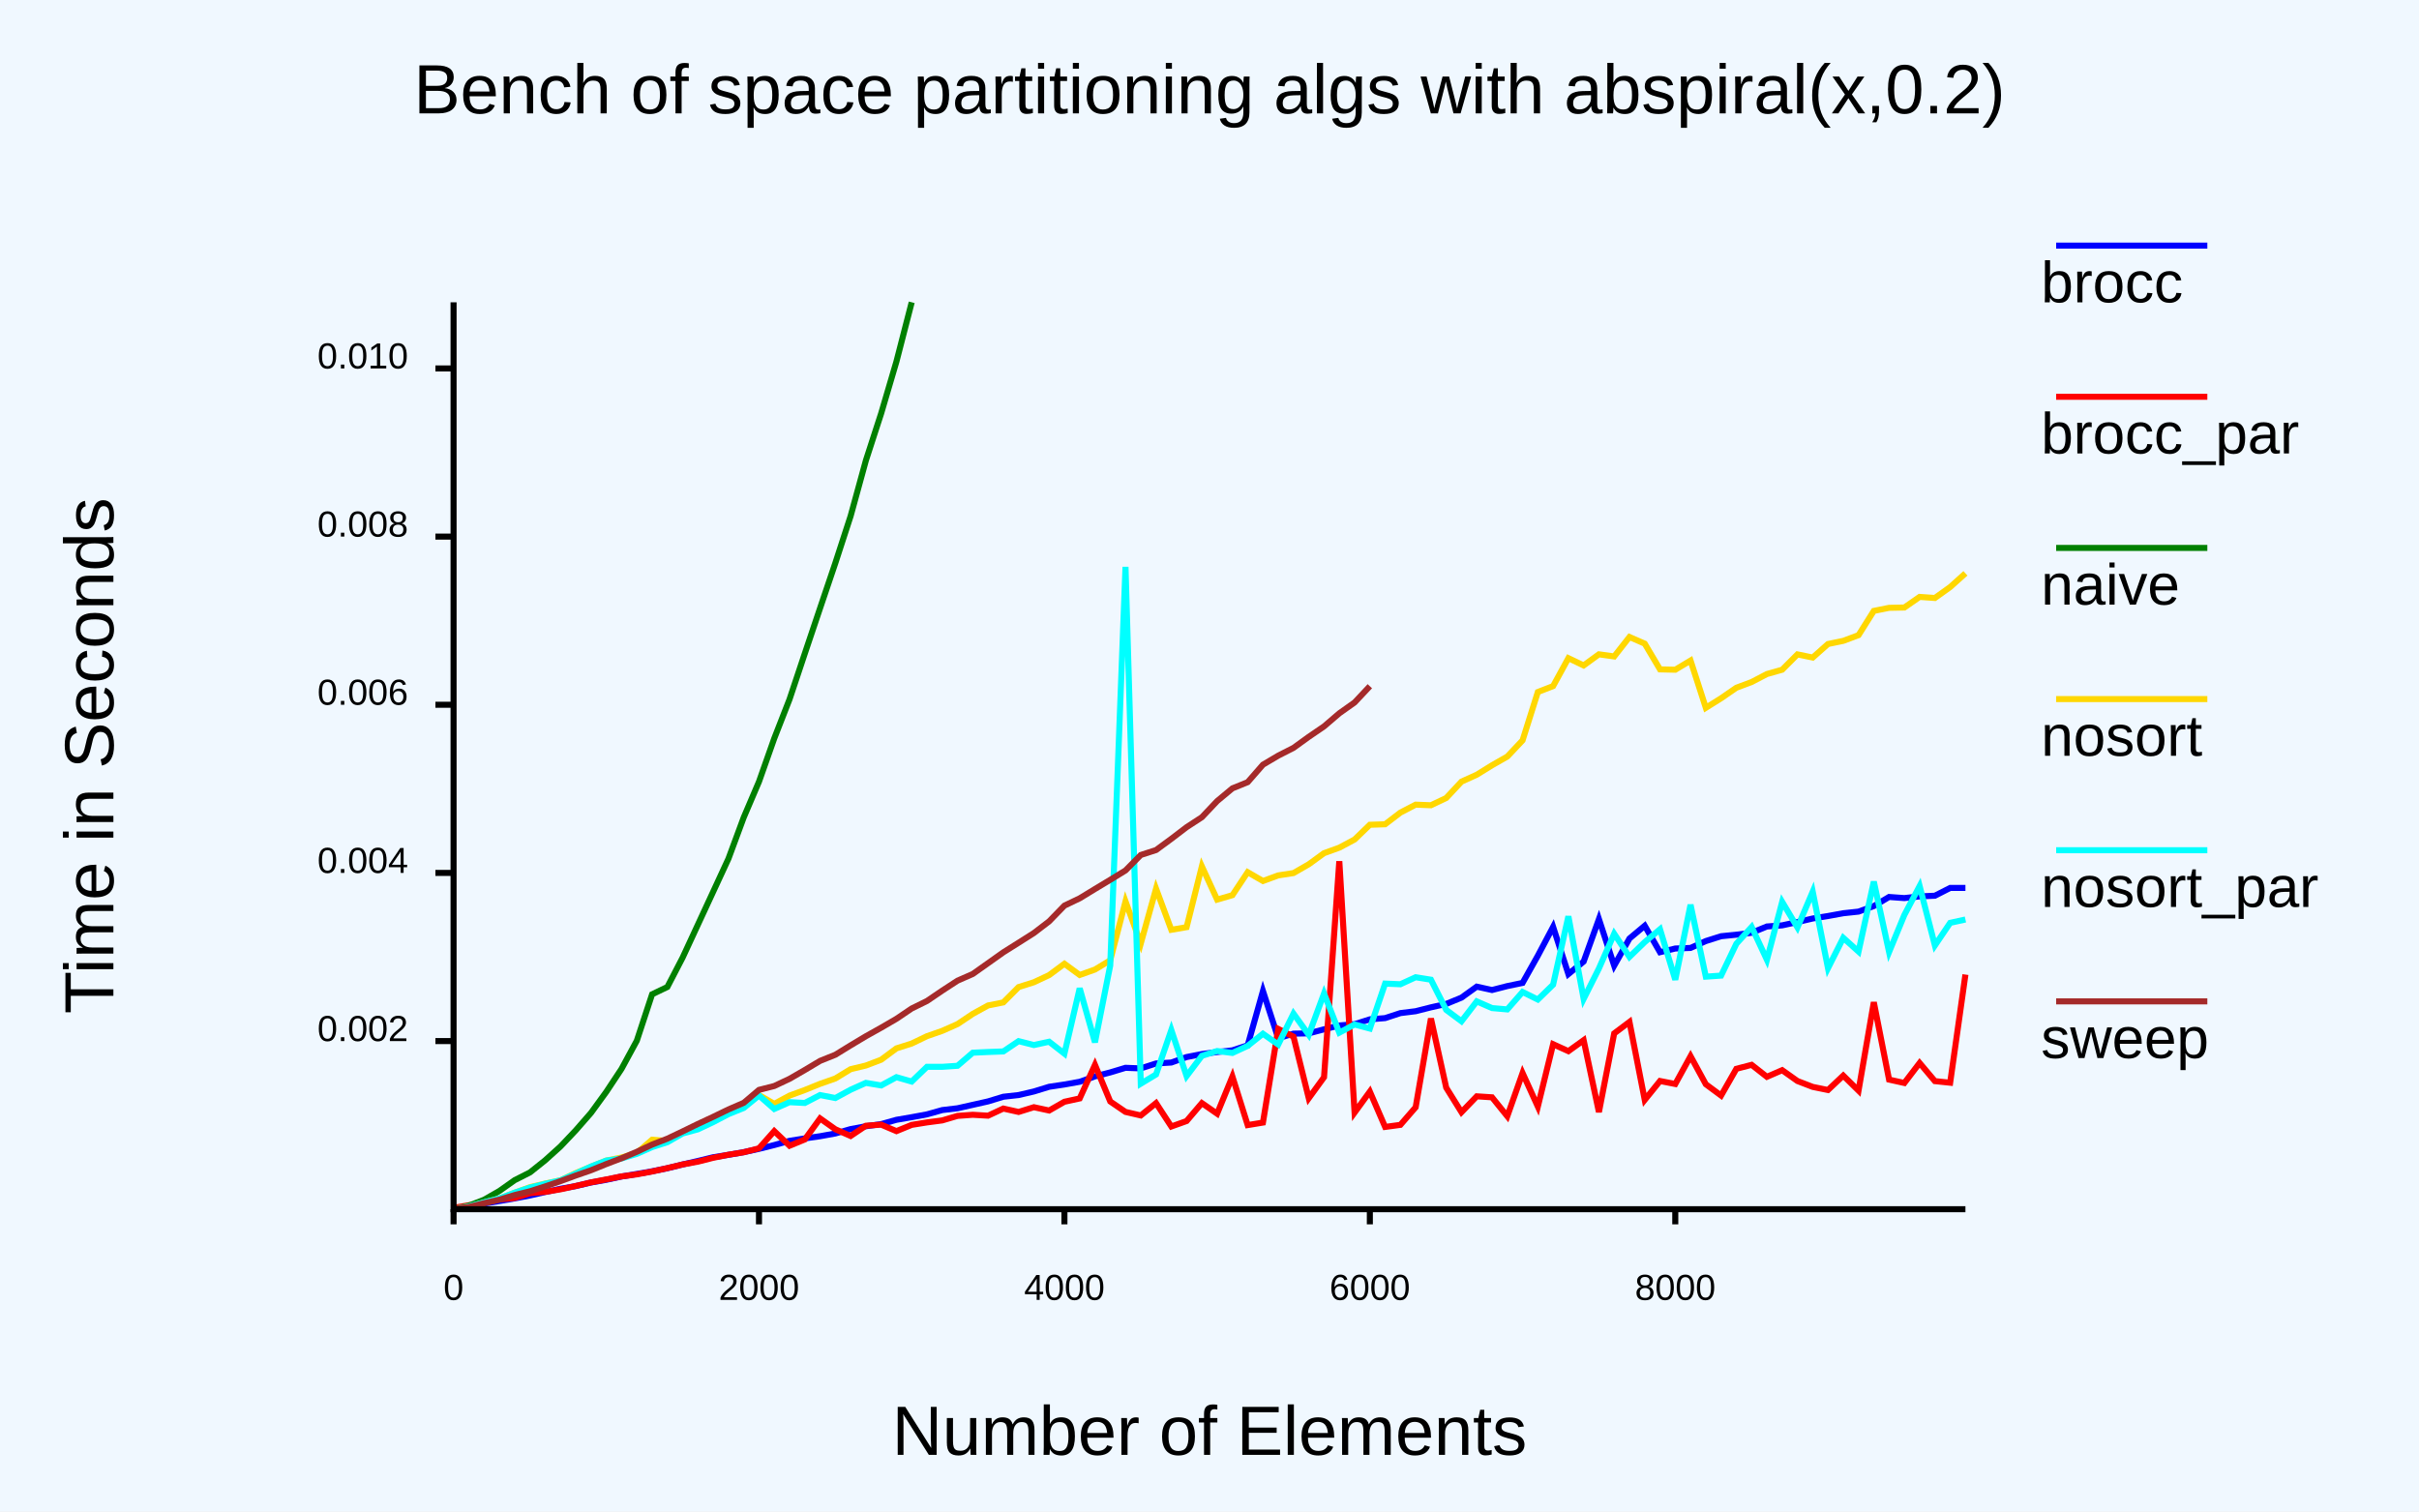
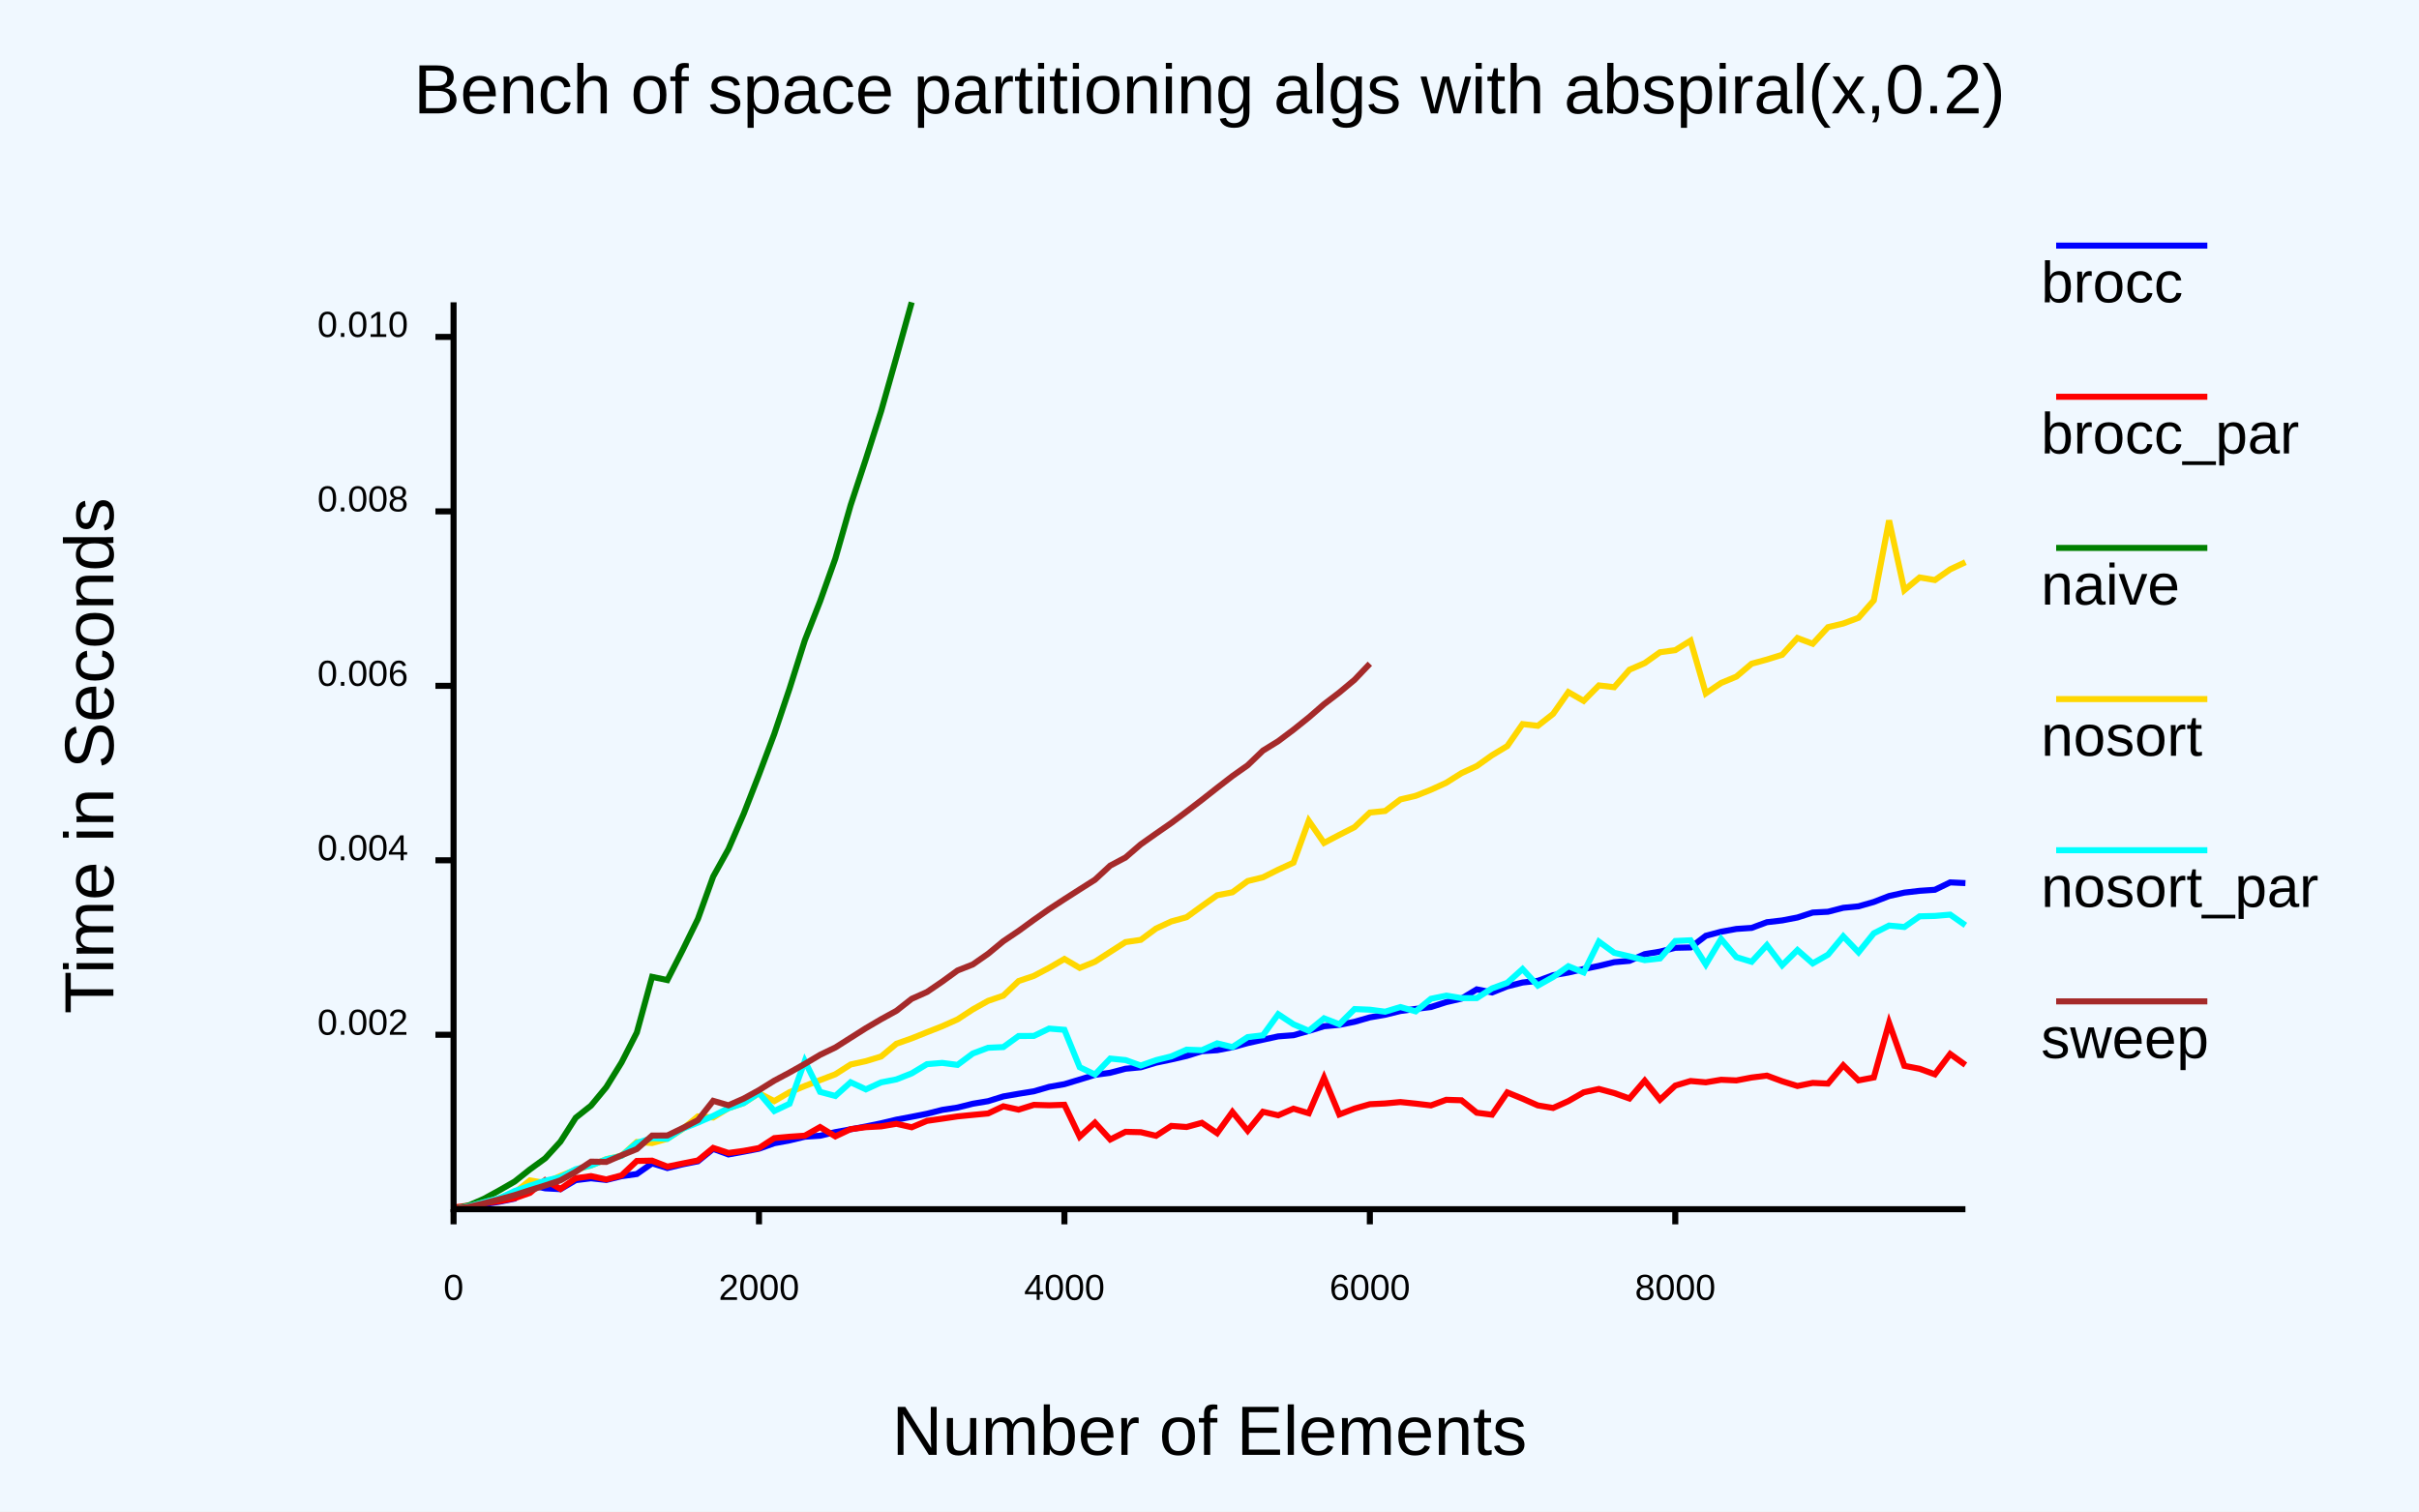
<svg xmlns="http://www.w3.org/2000/svg" class="poloto" width="800" height="500" viewBox="0 0 800 500">
  <style>.poloto {
-             font-family: "Arial";
-             stroke-width:2;
-             }
-             .poloto_text{fill: var(--poloto_fg_color,black);  }
-             .poloto_axis_lines{stroke: var(--poloto_fg_color,black);stoke-width:3;fill:none}
-             .poloto_background{fill: var(--poloto_bg_color,aliceblue); }
-             .poloto0stroke{stroke:  var(--poloto_color0,blue); }
-             .poloto1stroke{stroke:  var(--poloto_color1,red); }
-             .poloto2stroke{stroke:  var(--poloto_color2,green); }
-             .poloto3stroke{stroke:  var(--poloto_color3,gold); }
-             .poloto4stroke{stroke:  var(--poloto_color4,aqua); }
-             .poloto5stroke{stroke:  var(--poloto_color5,brown); }
-             .poloto6stroke{stroke:  var(--poloto_color6,lime); }
-             .poloto7stroke{stroke:  var(--poloto_color7,chocolate); }
-             .poloto0fill{fill:var(--poloto_color0,blue);}
-             .poloto1fill{fill:var(--poloto_color1,red);}
-             .poloto2fill{fill:var(--poloto_color2,green);}
-             .poloto3fill{fill:var(--poloto_color3,gold);}
-             .poloto4fill{fill:var(--poloto_color4,aqua);}
-             .poloto5fill{fill:var(--poloto_color5,brown);}
-             .poloto6fill{fill:var(--poloto_color6,lime);}
-             .poloto7fill{fill:var(--poloto_color7,chocolate);}</style>
+                     font-family: "Arial";
+                     stroke-width:2;
+                     }
+                     .poloto_text{fill: var(--poloto_fg_color,black);  }
+                     .poloto_axis_lines{stroke: var(--poloto_fg_color,black);stoke-width:3;fill:none}
+                     .poloto_background{fill: var(--poloto_bg_color,aliceblue); }
+                     .poloto0stroke{stroke:  var(--poloto_color0,blue); }
+                     .poloto1stroke{stroke:  var(--poloto_color1,red); }
+                     .poloto2stroke{stroke:  var(--poloto_color2,green); }
+                     .poloto3stroke{stroke:  var(--poloto_color3,gold); }
+                     .poloto4stroke{stroke:  var(--poloto_color4,aqua); }
+                     .poloto5stroke{stroke:  var(--poloto_color5,brown); }
+                     .poloto6stroke{stroke:  var(--poloto_color6,lime); }
+                     .poloto7stroke{stroke:  var(--poloto_color7,chocolate); }
+                     .poloto0fill{fill:var(--poloto_color0,blue);}
+                     .poloto1fill{fill:var(--poloto_color1,red);}
+                     .poloto2fill{fill:var(--poloto_color2,green);}
+                     .poloto3fill{fill:var(--poloto_color3,gold);}
+                     .poloto4fill{fill:var(--poloto_color4,aqua);}
+                     .poloto5fill{fill:var(--poloto_color5,brown);}
+                     .poloto6fill{fill:var(--poloto_color6,lime);}
+                     .poloto7fill{fill:var(--poloto_color7,chocolate);}</style>
  <rect class="poloto_background" fill="white" x="0" y="0" width="800" height="500" />
  <line class="poloto_axis_lines" stroke="black" x1="150" x2="150" y1="400" y2="405" />
  <text class="poloto_text" alignment-baseline="start" text-anchor="middle" x="150" y="430">0</text>
  <line class="poloto_axis_lines" stroke="black" x1="251.01" x2="251.01" y1="400" y2="405" />
  <text class="poloto_text" alignment-baseline="start" text-anchor="middle" x="251.01" y="430">2000</text>
  <line class="poloto_axis_lines" stroke="black" x1="352.02" x2="352.02" y1="400" y2="405" />
  <text class="poloto_text" alignment-baseline="start" text-anchor="middle" x="352.02" y="430">4000</text>
  <line class="poloto_axis_lines" stroke="black" x1="453.03" x2="453.03" y1="400" y2="405" />
  <text class="poloto_text" alignment-baseline="start" text-anchor="middle" x="453.03" y="430">6000</text>
  <line class="poloto_axis_lines" stroke="black" x1="554.04" x2="554.04" y1="400" y2="405" />
  <text class="poloto_text" alignment-baseline="start" text-anchor="middle" x="554.04" y="430">8000</text>
-   <line class="poloto_axis_lines" stroke="black" x1="150" x2="144" y1="344.38" y2="344.38" />
-   <text class="poloto_text" alignment-baseline="middle" text-anchor="end" x="135" y="344.38">0.002</text>
-   <line class="poloto_axis_lines" stroke="black" x1="150" x2="144" y1="288.755" y2="288.755" />
-   <text class="poloto_text" alignment-baseline="middle" text-anchor="end" x="135" y="288.755">0.004</text>
-   <line class="poloto_axis_lines" stroke="black" x1="150" x2="144" y1="233.13" y2="233.13" />
-   <text class="poloto_text" alignment-baseline="middle" text-anchor="end" x="135" y="233.13">0.006</text>
-   <line class="poloto_axis_lines" stroke="black" x1="150" x2="144" y1="177.505" y2="177.505" />
-   <text class="poloto_text" alignment-baseline="middle" text-anchor="end" x="135" y="177.505">0.008</text>
-   <line class="poloto_axis_lines" stroke="black" x1="150" x2="144" y1="121.879" y2="121.879" />
-   <text class="poloto_text" alignment-baseline="middle" text-anchor="end" x="135" y="121.879">0.010</text>
+   <line class="poloto_axis_lines" stroke="black" x1="150" x2="144" y1="342.291" y2="342.291" />
+   <text class="poloto_text" alignment-baseline="middle" text-anchor="end" x="135" y="342.291">0.002</text>
+   <line class="poloto_axis_lines" stroke="black" x1="150" x2="144" y1="284.58" y2="284.58" />
+   <text class="poloto_text" alignment-baseline="middle" text-anchor="end" x="135" y="284.58">0.004</text>
+   <line class="poloto_axis_lines" stroke="black" x1="150" x2="144" y1="226.869" y2="226.869" />
+   <text class="poloto_text" alignment-baseline="middle" text-anchor="end" x="135" y="226.869">0.006</text>
+   <line class="poloto_axis_lines" stroke="black" x1="150" x2="144" y1="169.158" y2="169.158" />
+   <text class="poloto_text" alignment-baseline="middle" text-anchor="end" x="135" y="169.158">0.008</text>
+   <line class="poloto_axis_lines" stroke="black" x1="150" x2="144" y1="111.447" y2="111.447" />
+   <text class="poloto_text" alignment-baseline="middle" text-anchor="end" x="135" y="111.447">0.010</text>
  <text class="poloto_text" alignment-baseline="middle" text-anchor="start" font-size="large" x="675" y="100">brocc</text>
  <line class="poloto0stroke" stroke="black" x1="680" x2="730" y1="81.25" y2="81.25" />
-   <polyline class="poloto0stroke" fill="none" stroke="black" points="150,399.888 155.051,399.279 160.101,398.143 165.152,397.301 170.202,396.416 175.253,395.46 180.303,394.31 185.354,393.242 190.404,392.344 195.455,391.157 200.505,390.269 205.556,389.178 210.606,388.336 215.657,387.46 220.707,386.443 225.758,385.197 230.808,384.037 235.859,382.808 240.909,382.01 245.96,381.122 251.01,380.035 256.061,378.775 261.111,377.377 266.162,376.58 271.212,375.858 276.263,374.944 281.313,373.498 286.364,372.55 291.414,371.846 296.465,370.425 301.515,369.558 306.566,368.624 311.616,367.205 316.667,366.606 321.717,365.472 326.768,364.336 331.818,362.797 336.869,362.234 341.919,361.055 346.97,359.501 352.02,358.748 357.071,357.843 362.121,356.062 367.172,354.747 372.222,353.223 377.273,353.414 382.323,351.79 387.374,351.476 392.424,349.668 397.475,348.672 402.525,348.004 407.576,347.44 412.626,345.778 417.677,327.818 422.727,343.412 427.778,341.926 432.828,341.828 437.879,340.494 442.929,339.222 447.98,338.795 453.03,337.189 458.081,336.782 463.131,335.127 468.182,334.502 473.232,333.221 478.283,332.086 483.333,330.014 488.384,326.378 493.434,327.491 498.485,326.19 503.535,325.144 508.586,316.144 513.636,306.602 518.687,322.213 523.737,318.078 528.788,304.037 533.838,319.435 538.889,310.46 543.939,306.231 548.99,314.981 554.04,313.76 559.091,313.571 564.141,311.298 569.192,309.697 574.242,309.192 579.293,308.551 584.343,306.475 589.394,306.103 594.444,305.008 599.495,303.833 604.545,303.017 609.596,302.094 614.646,301.554 619.697,299.725 624.747,296.714 629.798,297.077 634.848,296.525 639.899,296.299 644.949,293.721 650,293.721 " />
+   <polyline class="poloto0stroke" fill="none" stroke="black" points="150,399.65 155.051,399.303 160.101,398.322 165.152,397.539 170.202,396.495 175.253,392.021 180.303,393.088 185.354,393.364 190.404,390.381 195.455,389.774 200.505,390.324 205.556,389.08 210.606,388.36 215.657,384.826 220.707,386.38 225.758,385.157 230.808,384.151 235.859,380.039 240.909,381.881 245.96,380.966 251.01,379.985 256.061,378.173 261.111,377.236 266.162,376.029 271.212,375.688 276.263,374.499 281.313,373.572 286.364,372.627 291.414,371.579 296.465,370.369 301.515,369.425 306.566,368.417 311.616,367.141 316.667,366.369 321.717,365.105 326.768,364.26 331.818,362.691 336.869,361.813 341.919,360.994 346.97,359.529 352.02,358.637 357.071,357.108 362.121,355.558 367.172,354.86 372.222,353.529 377.273,353.054 382.323,351.53 387.374,350.467 392.424,349.301 397.475,347.735 402.525,347.398 407.576,346.425 412.626,345.047 417.677,343.926 422.727,342.826 427.778,342.442 432.828,341.03 437.879,339.476 442.929,339.017 447.98,338 453.03,336.548 458.081,335.683 463.131,334.431 468.182,333.743 473.232,333.124 478.283,331.501 483.333,330.342 488.384,327.276 493.434,328.3 498.485,326.284 503.535,325.006 508.586,324.452 513.636,322.593 518.687,321.715 523.737,320.543 528.788,319.515 533.838,318.282 538.889,317.843 543.939,315.618 548.99,314.791 554.04,313.525 559.091,313.411 564.141,309.555 569.192,308.208 574.242,307.286 579.293,306.94 584.343,305.059 589.394,304.473 594.444,303.503 599.495,301.865 604.545,301.599 609.596,300.296 614.646,299.809 619.697,298.36 624.747,296.4 629.798,295.271 634.848,294.679 639.899,294.335 644.949,291.89 650,292.12 " />
  <text class="poloto_text" alignment-baseline="middle" text-anchor="start" font-size="large" x="675" y="150">brocc_par</text>
  <line class="poloto1stroke" stroke="black" x1="680" x2="730" y1="131.25" y2="131.25" />
-   <polyline class="poloto1stroke" fill="none" stroke="black" points="150,399.534 155.051,398.69 160.101,397.949 165.152,396.781 170.202,396.286 175.253,394.714 180.303,394.259 185.354,393.422 190.404,392.31 195.455,391.126 200.505,390.149 205.556,389.145 210.606,388.471 215.657,387.521 220.707,386.4 225.758,385.189 230.808,384.273 235.859,382.991 240.909,381.978 245.96,381.169 251.01,379.857 256.061,374.169 261.111,379.002 266.162,376.924 271.212,369.974 276.263,373.553 281.313,375.771 286.364,372.386 291.414,372.025 296.465,374.171 301.515,372.1 306.566,371.286 311.616,370.624 316.667,369.129 321.717,368.763 326.768,369.06 331.818,366.703 336.869,367.828 341.919,366.256 346.97,367.349 352.02,364.457 357.071,363.355 362.121,352.247 367.172,364.359 372.222,367.815 377.273,368.986 382.323,364.904 387.374,372.639 392.424,370.83 397.475,364.901 402.525,368.397 407.576,356.1 412.626,372.175 417.677,371.339 422.727,340.367 427.778,342.914 432.828,363.286 437.879,356.335 442.929,284.881 447.98,368.033 453.03,361.093 458.081,372.783 463.131,372.098 468.182,366.269 473.232,336.912 478.283,359.785 483.333,367.909 488.384,362.655 493.434,362.985 498.485,369.245 503.535,354.947 508.586,366.047 513.636,345.415 518.687,347.718 523.737,344.093 528.788,367.861 533.838,341.842 538.889,338.051 543.939,363.842 548.99,357.589 554.04,358.579 559.091,349.383 564.141,358.664 569.192,362.4 574.242,353.553 579.293,352.239 584.343,356.203 589.394,354.007 594.444,357.592 599.495,359.537 604.545,360.57 609.596,355.797 614.646,360.771 619.697,331.531 624.747,357.124 629.798,358.244 634.848,351.624 639.899,357.628 644.949,358.155 650,322.377 " />
+   <polyline class="poloto1stroke" fill="none" stroke="black" points="150,399.419 155.051,398.812 160.101,397.995 165.152,397.368 170.202,396.365 175.253,394.595 180.303,390.405 185.354,393.297 190.404,389.74 195.455,389.044 200.505,390.152 205.556,388.809 210.606,384.038 215.657,383.938 220.707,385.906 225.758,384.877 230.808,383.871 235.859,379.726 240.909,381.392 245.96,380.699 251.01,379.769 256.061,376.486 261.111,376.022 266.162,375.675 271.212,372.829 276.263,375.9 281.313,373.519 286.364,372.866 291.414,372.59 296.465,371.74 301.515,372.894 306.566,370.772 311.616,370.051 316.667,369.297 321.717,368.801 326.768,368.325 331.818,365.955 336.869,367.056 341.919,365.479 346.97,365.624 352.02,365.454 357.071,376.008 362.121,371.371 367.172,376.936 372.222,374.4 377.273,374.52 382.323,375.712 387.374,372.442 392.424,372.807 397.475,371.42 402.525,374.843 407.576,367.82 412.626,374.021 417.677,367.765 422.727,368.936 427.778,366.737 432.828,368.248 437.879,356.528 442.929,368.657 447.98,366.706 453.03,365.265 458.081,365.015 463.131,364.548 468.182,365.069 473.232,365.67 478.283,363.808 483.333,363.965 488.384,368.084 493.434,368.735 498.485,361.365 503.535,363.436 508.586,365.664 513.636,366.505 518.687,364.232 523.737,361.339 528.788,360.22 533.838,361.58 538.889,363.377 543.939,357.482 548.99,363.785 554.04,359.105 559.091,357.594 564.141,358.027 569.192,357.177 574.242,357.397 579.293,356.434 584.343,355.809 589.394,357.672 594.444,359.243 599.495,358.216 604.545,358.447 609.596,352.397 614.646,357.384 619.697,356.416 624.747,338.365 629.798,352.564 634.848,353.547 639.899,355.383 644.949,348.653 650,352.284 " />
  <text class="poloto_text" alignment-baseline="middle" text-anchor="start" font-size="large" x="675" y="200">naive</text>
  <line class="poloto2stroke" stroke="black" x1="680" x2="730" y1="181.25" y2="181.25" />
-   <polyline class="poloto2stroke" fill="none" stroke="black" points="150,400 155.051,398.824 160.101,396.858 165.152,393.965 170.202,390.395 175.253,387.841 180.303,383.81 185.354,379.251 190.404,373.918 195.455,368.132 200.505,361.188 205.556,353.563 210.606,344.256 215.657,328.911 220.707,326.485 225.758,316.758 230.808,305.866 235.859,294.967 240.909,284.051 245.96,270.403 251.01,258.564 256.061,244.252 261.111,231.317 266.162,216.173 271.212,201.167 276.263,186.236 281.313,170.71 286.364,152.316 291.414,136.748 296.465,119.599 301.515,100 " />
+   <polyline class="poloto2stroke" fill="none" stroke="black" points="150,400 155.051,398.735 160.101,396.531 165.152,393.753 170.202,390.846 175.253,386.838 180.303,383.167 185.354,377.634 190.404,369.739 195.455,365.735 200.505,359.629 205.556,351.455 210.606,341.563 215.657,323.14 220.707,324.201 225.758,314.305 230.808,303.988 235.859,289.967 240.909,280.869 245.96,269.185 251.01,256.236 256.061,242.799 261.111,227.796 266.162,211.835 271.212,198.926 276.263,184.754 281.313,167.13 286.364,151.841 291.414,135.985 296.465,118.14 301.515,100 " />
  <text class="poloto_text" alignment-baseline="middle" text-anchor="start" font-size="large" x="675" y="250">nosort</text>
  <line class="poloto3stroke" stroke="black" x1="680" x2="730" y1="231.25" y2="231.25" />
-   <polyline class="poloto3stroke" fill="none" stroke="black" points="150,399.879 155.051,399.118 160.101,397.759 165.152,396.442 170.202,394.536 175.253,392.706 180.303,391.506 185.354,390.441 190.404,388.038 195.455,385.936 200.505,383.907 205.556,382.893 210.606,381.367 215.657,377.011 220.707,377.426 225.758,374.507 230.808,372.95 235.859,370.445 240.909,367.722 245.96,365.642 251.01,362.231 256.061,365.154 261.111,362.419 266.162,360.568 271.212,358.522 276.263,356.753 281.313,353.683 286.364,352.47 291.414,350.545 296.465,346.793 301.515,345.189 306.566,342.757 311.616,340.996 316.667,338.762 321.717,335.38 326.768,332.598 331.818,331.588 336.869,326.519 341.919,324.923 346.97,322.553 352.02,318.806 357.071,322.513 362.121,320.717 367.172,317.663 372.222,298.164 377.273,312.104 382.323,293.96 387.374,307.571 392.424,306.701 397.475,286.585 402.525,297.589 407.576,296.118 412.626,288.511 417.677,291.425 422.727,289.579 427.778,288.804 432.828,285.897 437.879,282.222 442.929,280.4 447.98,277.704 453.03,272.829 458.081,272.661 463.131,268.799 468.182,266.176 473.232,266.374 478.283,263.978 483.333,258.56 488.384,256.278 493.434,253.15 498.485,250.266 503.535,244.908 508.586,228.914 513.636,226.958 518.687,217.713 523.737,220.12 528.788,216.445 533.838,217.15 538.889,210.715 543.939,212.909 548.99,221.424 554.04,221.539 559.091,218.513 564.141,234.14 569.192,230.981 574.242,227.5 579.293,225.609 584.343,222.971 589.394,221.538 594.444,216.467 599.495,217.512 604.545,213.033 609.596,211.988 614.646,210.102 619.697,202.08 624.747,201.066 629.798,200.965 634.848,197.455 639.899,197.813 644.949,194.195 650,189.651 " />
+   <polyline class="poloto3stroke" fill="none" stroke="black" points="150,399.978 155.051,399.111 160.101,397.757 165.152,396.355 170.202,394.55 175.253,390.472 180.303,391.302 185.354,388.994 190.404,386.947 195.455,385.544 200.505,383.44 205.556,382.32 210.606,377.764 215.657,378.112 220.707,376.699 225.758,373.465 230.808,369.298 235.859,369.661 240.909,366.579 245.96,364.869 251.01,361.632 256.061,364.236 261.111,361.295 266.162,359.244 271.212,357.285 276.263,355.358 281.313,352.126 286.364,351.017 291.414,349.479 296.465,345.26 301.515,343.48 306.566,341.451 311.616,339.471 316.667,337.212 321.717,333.906 326.768,331.082 331.818,329.353 336.869,324.524 341.919,322.814 346.97,320.15 352.02,317.218 357.071,320.179 362.121,318.137 367.172,314.87 372.222,311.638 377.273,310.893 382.323,307.149 387.374,304.808 392.424,303.402 397.475,299.738 402.525,296.141 407.576,295.16 412.626,291.446 417.677,290.215 422.727,287.68 427.778,285.363 432.828,271.521 437.879,278.827 442.929,276.175 447.98,273.606 453.03,268.787 458.081,268.265 463.131,264.455 468.182,263.26 473.232,261.245 478.283,258.938 483.333,255.753 488.384,253.412 493.434,249.825 498.485,246.791 503.535,239.524 508.586,240.099 513.636,236.142 518.687,228.942 523.737,231.839 528.788,226.73 533.838,227.321 538.889,221.539 543.939,219.342 548.99,215.754 554.04,215.069 559.091,211.93 564.141,229.366 569.192,225.923 574.242,223.821 579.293,219.553 584.343,218.17 589.394,216.594 594.444,211.054 599.495,212.961 604.545,207.463 609.596,206.252 614.646,204.364 619.697,198.61 624.747,172.157 629.798,195.21 634.848,191.015 639.899,191.874 644.949,188.341 650,185.96 " />
  <text class="poloto_text" alignment-baseline="middle" text-anchor="start" font-size="large" x="675" y="300">nosort_par</text>
  <line class="poloto4stroke" stroke="black" x1="680" x2="730" y1="281.25" y2="281.25" />
-   <polyline class="poloto4stroke" fill="none" stroke="black" points="150,399.977 155.051,399.092 160.101,397.724 165.152,396.453 170.202,394.523 175.253,392.846 180.303,391.577 185.354,390.45 190.404,388.192 195.455,385.878 200.505,383.909 205.556,383.205 210.606,381.694 215.657,379.449 220.707,377.833 225.758,374.948 230.808,373.576 235.859,371.189 240.909,368.541 245.96,366.505 251.01,362.391 256.061,366.832 261.111,364.594 266.162,364.853 271.212,362.239 276.263,363.221 281.313,360.475 286.364,358.209 291.414,359.058 296.465,356.324 301.515,357.77 306.566,352.895 311.616,352.898 316.667,352.558 321.717,348.225 326.768,347.994 331.818,347.806 336.869,344.402 341.919,345.69 346.97,344.597 352.02,348.535 357.071,326.923 362.121,344.798 367.172,319.34 372.222,187.51 377.273,358.472 382.323,355.421 387.374,340.724 392.424,355.964 397.475,349.265 402.525,347.674 407.576,348.308 412.626,345.968 417.677,341.956 422.727,345.525 427.778,335.297 432.828,342.315 437.879,328.633 442.929,341.595 447.98,338.89 453.03,340.237 458.081,325.369 463.131,325.582 468.182,323.266 473.232,324.079 478.283,334.065 483.333,337.833 488.384,331.254 493.434,333.464 498.485,333.907 503.535,328.142 508.586,330.64 513.636,325.717 518.687,303.112 523.737,330.428 528.788,320.361 533.838,308.875 538.889,316.535 543.939,311.631 548.99,307.39 554.04,324.093 559.091,299.288 564.141,323.075 569.192,322.722 574.242,312.179 579.293,306.639 584.343,317.494 589.394,298.337 594.444,306.799 599.495,294.964 604.545,320.259 609.596,310.229 614.646,314.775 619.697,291.621 624.747,314.915 629.798,302.668 634.848,293.099 639.899,312.746 644.949,305.272 650,304.162 " />
+   <polyline class="poloto4stroke" fill="none" stroke="black" points="150,399.962 155.051,399.059 160.101,397.688 165.152,396.343 170.202,394.003 175.253,392.23 180.303,390.582 185.354,389.385 190.404,386.781 195.455,385.521 200.505,383.493 205.556,382.352 210.606,378.076 215.657,376.47 220.707,376.705 225.758,373.373 230.808,371.346 235.859,369.139 240.909,366.58 245.96,364.901 251.01,361.534 256.061,367.501 261.111,365.114 266.162,350.991 271.212,361.188 276.263,362.536 281.313,358.008 286.364,360.354 291.414,358.041 296.465,357.05 301.515,355.061 306.566,352.018 311.616,351.602 316.667,352.254 321.717,348.497 326.768,346.599 331.818,346.365 336.869,342.707 341.919,342.675 346.97,340.247 352.02,340.655 357.071,353.02 362.121,355.435 367.172,350.166 372.222,350.669 377.273,352.47 382.323,350.689 387.374,349.439 392.424,347.223 397.475,347.398 402.525,345.132 407.576,346.361 412.626,343.066 417.677,342.471 422.727,335.499 427.778,338.833 432.828,340.972 437.879,336.857 442.929,338.814 447.98,333.788 453.03,334.005 458.081,334.657 463.131,333.127 468.182,334.548 473.232,330.392 478.283,329.344 483.333,330.171 488.384,330.165 493.434,326.955 498.485,325.103 503.535,320.563 508.586,326.024 513.636,323.199 518.687,319.624 523.737,321.673 528.788,311.486 533.838,315.173 538.889,316.359 543.939,317.615 548.99,317.049 554.04,311.276 559.091,311.039 564.141,319.036 569.192,310.606 574.242,316.613 579.293,318.149 584.343,312.641 589.394,319.302 594.444,314.273 599.495,318.684 604.545,315.797 609.596,309.722 614.646,315.014 619.697,308.731 624.747,306.171 629.798,306.647 634.848,303.114 639.899,302.988 644.949,302.555 650,306.08 " />
  <text class="poloto_text" alignment-baseline="middle" text-anchor="start" font-size="large" x="675" y="350">sweep</text>
  <line class="poloto5stroke" stroke="black" x1="680" x2="730" y1="331.25" y2="331.25" />
-   <polyline class="poloto5stroke" fill="none" stroke="black" points="150,399.797 155.051,399.251 160.101,398 165.152,396.845 170.202,395.314 175.253,394.071 180.303,392.454 185.354,390.716 190.404,388.857 195.455,387.109 200.505,385.064 205.556,383.146 210.606,381.003 215.657,378.625 220.707,376.664 225.758,374.26 230.808,371.795 235.859,369.437 240.909,366.995 245.96,364.808 251.01,360.523 256.061,359.244 261.111,356.865 266.162,353.952 271.212,350.933 276.263,348.904 281.313,345.8 286.364,342.779 291.414,339.952 296.465,337.014 301.515,333.601 306.566,331.119 311.616,327.689 316.667,324.397 321.717,322.183 326.768,318.602 331.818,315.021 336.869,311.842 341.919,308.644 346.97,304.773 352.02,299.574 357.071,297.155 362.121,294.075 367.172,291.038 372.222,287.939 377.273,282.818 382.323,281.191 387.374,277.479 392.424,273.627 397.475,270.334 402.525,264.993 407.576,260.784 412.626,258.739 417.677,252.954 422.727,249.965 427.778,247.392 432.828,243.739 437.879,240.288 442.929,235.959 447.98,232.376 453.03,226.994 " />
+   <polyline class="poloto5stroke" fill="none" stroke="black" points="150,399.869 155.051,399.228 160.101,398.038 165.152,396.723 170.202,395.338 175.253,393.7 180.303,392.141 185.354,390.446 190.404,387.597 195.455,384.268 200.505,384.356 205.556,382.169 210.606,380.107 215.657,375.643 220.707,375.606 225.758,373.155 230.808,370.534 235.859,364.146 240.909,365.622 245.96,363.395 251.01,360.612 256.061,357.474 261.111,354.782 266.162,351.938 271.212,348.934 276.263,346.503 281.313,343.298 286.364,340.109 291.414,337.141 296.465,334.369 301.515,330.404 306.566,328.148 311.616,324.705 316.667,321.035 321.717,319.036 326.768,315.512 331.818,311.349 336.869,307.948 341.919,304.274 346.97,300.727 352.02,297.437 357.071,294.206 362.121,291.013 367.172,286.332 372.222,283.656 377.273,279.302 382.323,275.739 387.374,272.235 392.424,268.462 397.475,264.592 402.525,260.617 407.576,256.712 412.626,253.15 417.677,248.295 422.727,245.179 427.778,241.384 432.828,237.329 437.879,232.943 442.929,229.076 447.98,224.863 453.03,219.55 " />
  <text class="poloto_text" alignment-baseline="start" text-anchor="middle" font-size="x-large" x="400" y="37.5">Bench of space partitioning algs with abspiral(x,0.2)</text>
  <text class="poloto_text" alignment-baseline="start" text-anchor="middle" font-size="x-large" x="400" y="481.25">Number of Elements</text>
  <text class="poloto_text" alignment-baseline="start" text-anchor="middle" font-size="x-large" transform="rotate(-90,37.5,250)" x="37.5" y="250">Time in Seconds</text>
  <path stroke="black" fill="none" class="poloto_axis_lines" d=" M 150 100 L 150 400 L 650 400" />
</svg>
